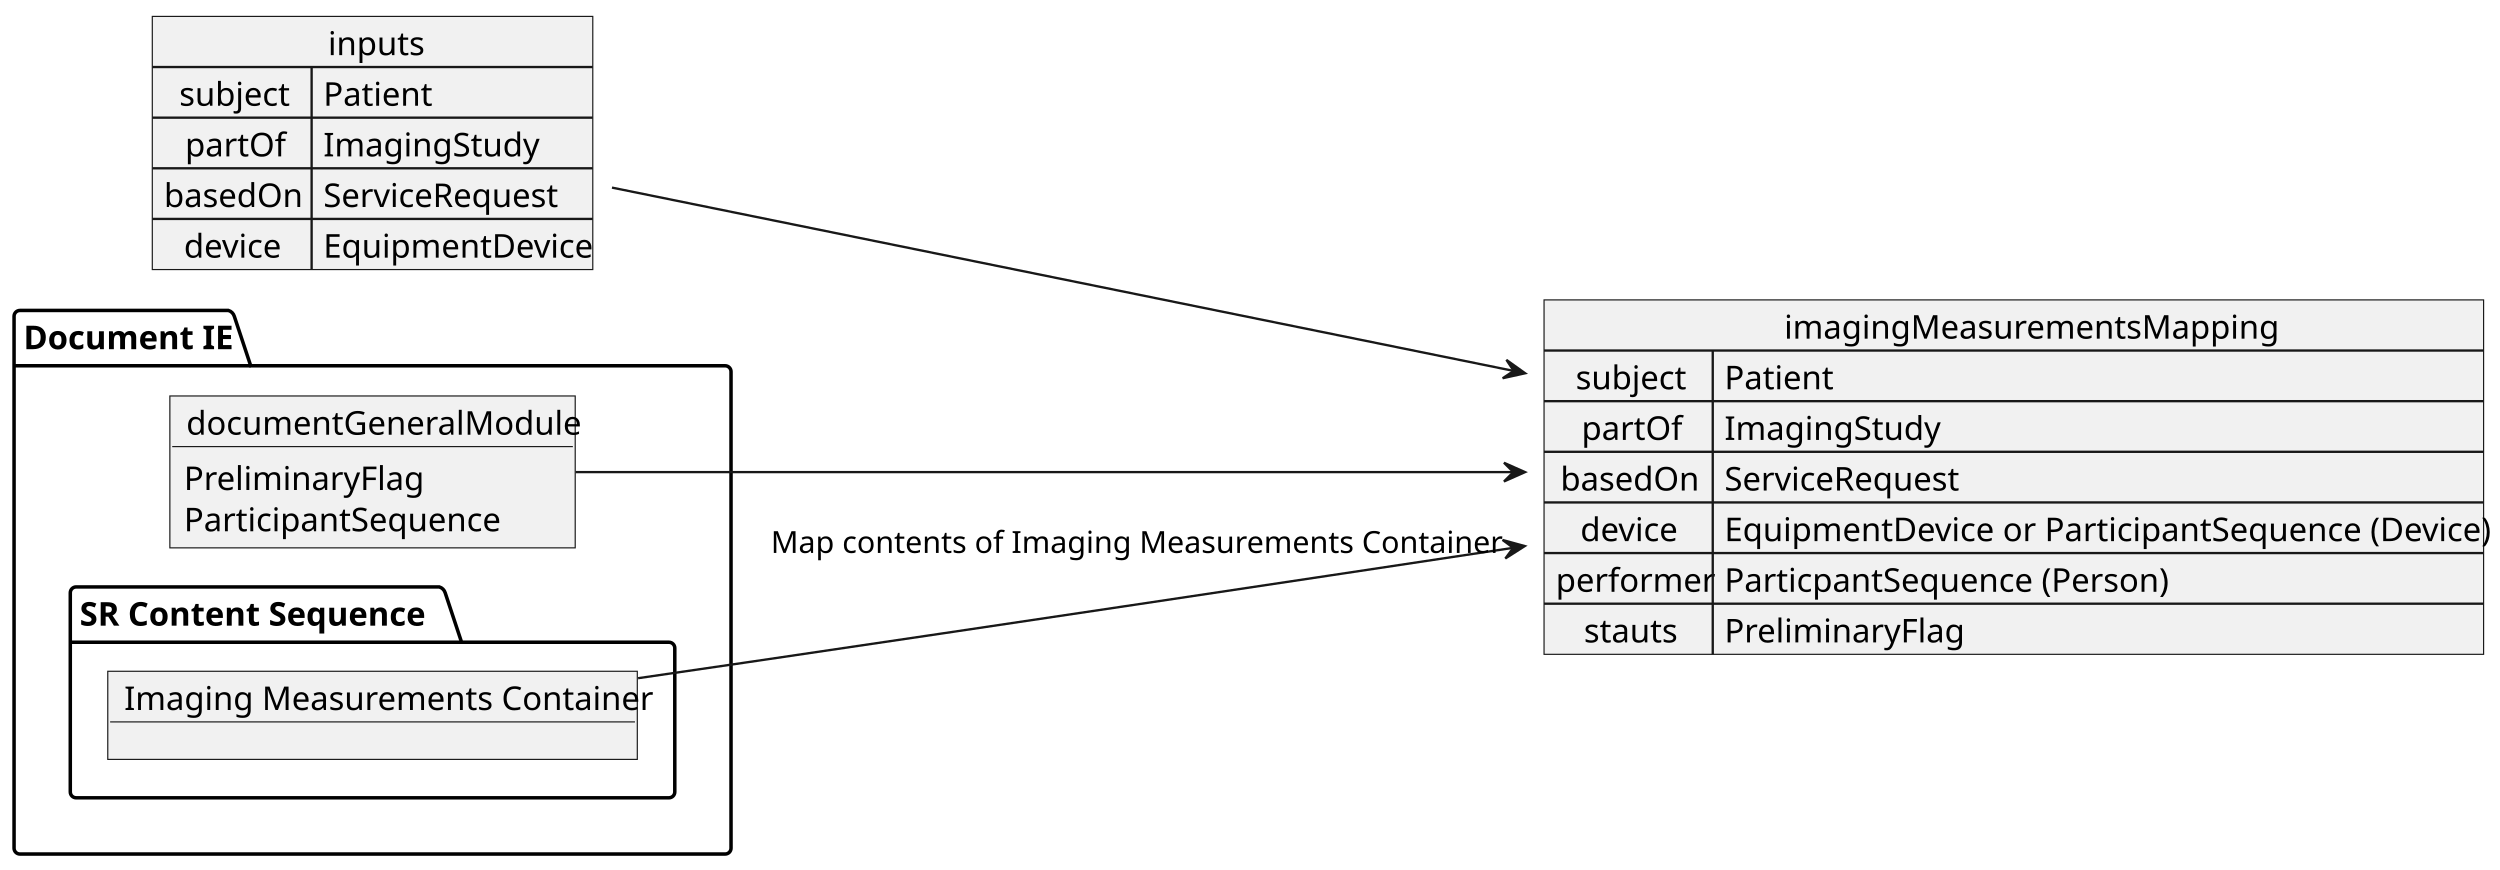
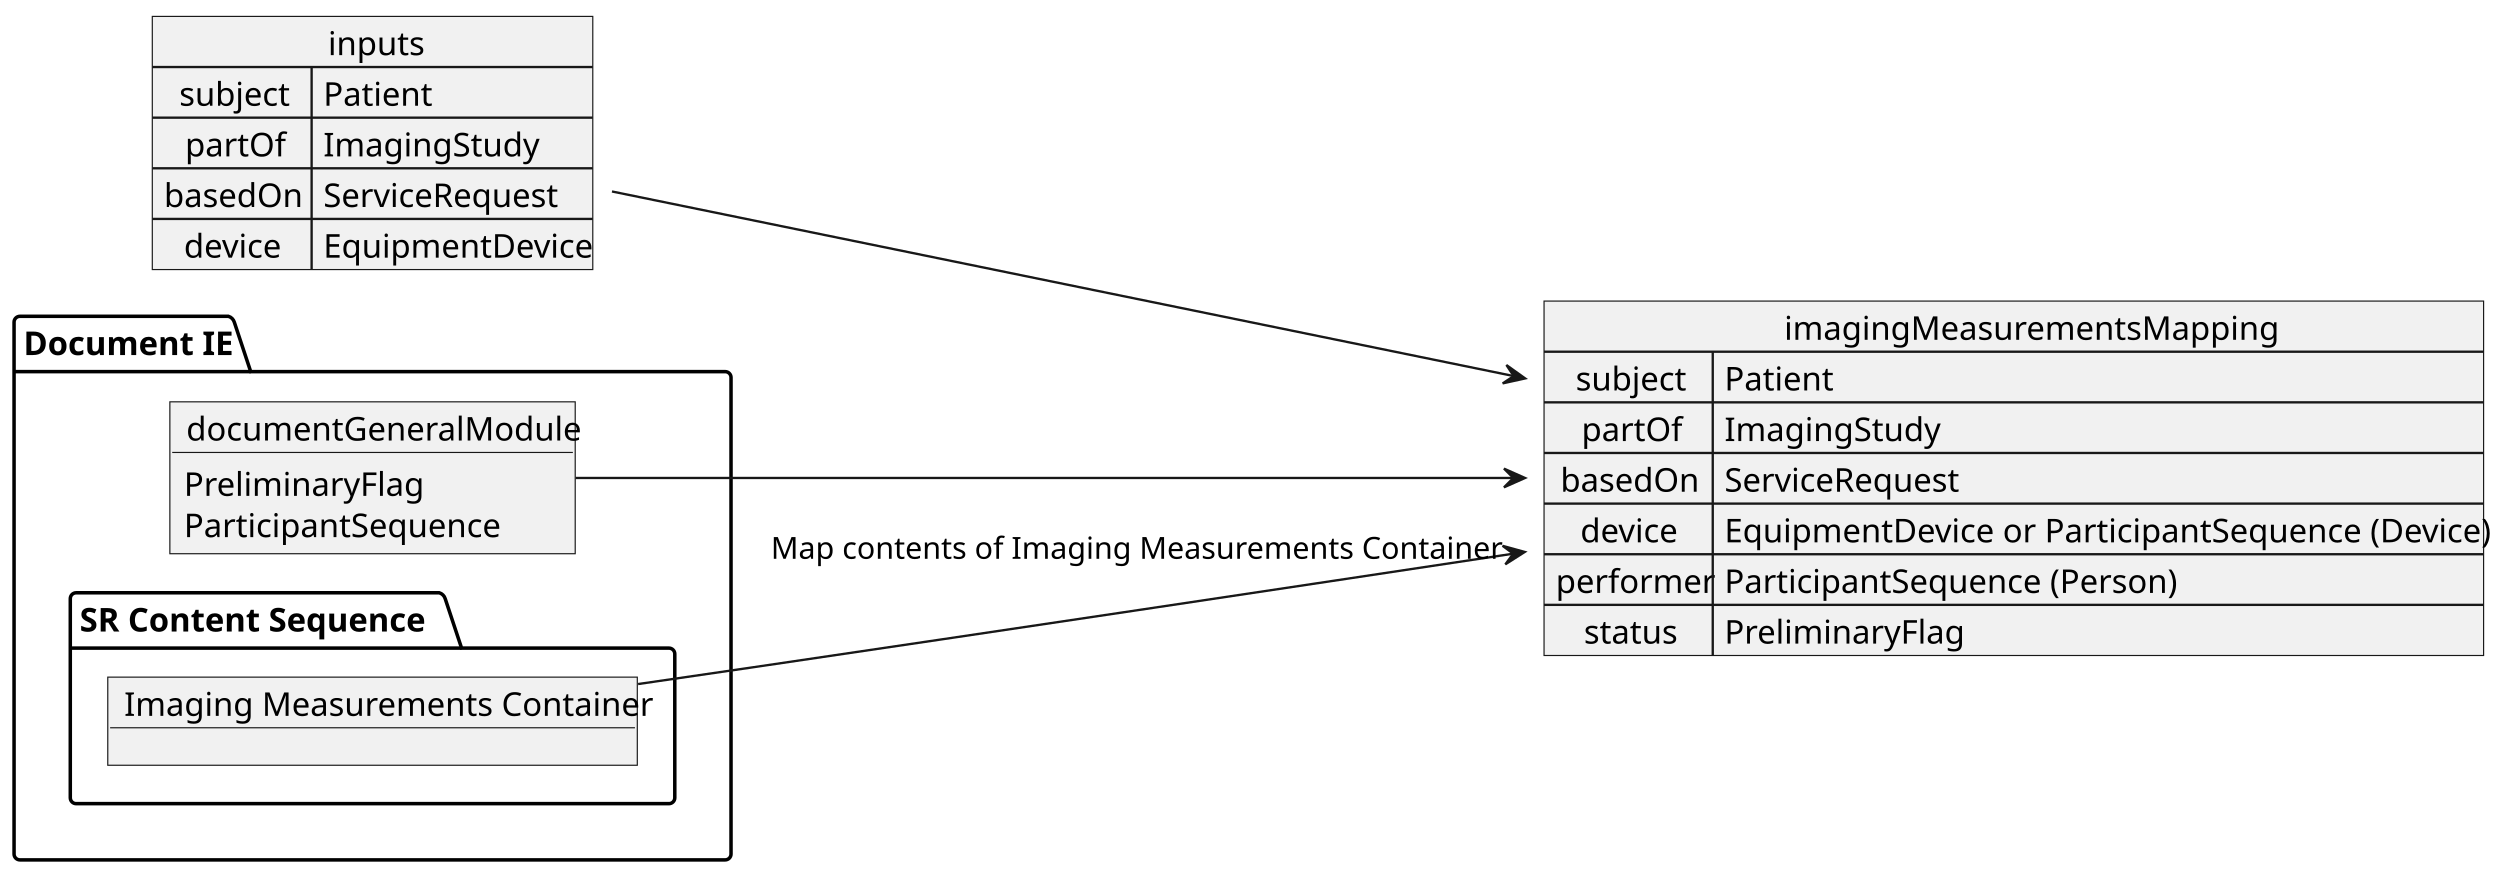
- <svg xmlns="http://www.w3.org/2000/svg" contentStyleType="text/css" height="371px" preserveAspectRatio="none" style="width:1067px;height:371px;background:#FFFFFF;" version="1.1" viewBox="0 0 1067 371" width="1067px" zoomAndPan="magnify">
+ <svg xmlns="http://www.w3.org/2000/svg" contentStyleType="text/css" height="374px" preserveAspectRatio="none" style="width:1067px;height:374px;background:#FFFFFF;" version="1.1" viewBox="0 0 1067 374" width="1067px" zoomAndPan="magnify">
  <defs />
  <g>
    <g id="cluster_Document IE">
-       <path d="M8.5,132.5 L97.5,132.5 A3.75,3.75 0 0 1 100,135 L107,156.109 L309.5,156.109 A2.5,2.5 0 0 1 312,158.609 L312,362 A2.5,2.5 0 0 1 309.5,364.5 L8.5,364.5 A2.5,2.5 0 0 1 6,362 L6,135 A2.5,2.5 0 0 1 8.5,132.5 " fill="none" style="stroke:#000000;stroke-width:1.5;" />
-       <line style="stroke:#000000;stroke-width:1.5;" x1="6" x2="107" y1="156.109" y2="156.109" />
-       <text fill="#000000" font-family="sans-serif" font-size="14" font-weight="bold" lengthAdjust="spacing" textLength="88" x="10" y="149.033">Document IE</text>
+       <path d="M8.5,135 L97.5,135 A3.75,3.75 0 0 1 100,137.5 L107,158.609 L309.5,158.609 A2.5,2.5 0 0 1 312,161.109 L312,364.5 A2.5,2.5 0 0 1 309.5,367 L8.5,367 A2.5,2.5 0 0 1 6,364.5 L6,137.5 A2.5,2.5 0 0 1 8.5,135 " fill="none" style="stroke:#000000;stroke-width:1.5;" />
+       <line style="stroke:#000000;stroke-width:1.5;" x1="6" x2="107" y1="158.609" y2="158.609" />
+       <text fill="#000000" font-family="sans-serif" font-size="14" font-weight="bold" lengthAdjust="spacing" textLength="88" x="10" y="151.533">Document IE</text>
    </g>
    <g id="cluster_srContentSequence">
-       <path d="M32.5,250.5 L187.5,250.5 A3.75,3.75 0 0 1 190,253 L197,274.109 L285.5,274.109 A2.5,2.5 0 0 1 288,276.609 L288,338 A2.5,2.5 0 0 1 285.5,340.5 L32.5,340.5 A2.5,2.5 0 0 1 30,338 L30,253 A2.5,2.5 0 0 1 32.5,250.5 " fill="none" style="stroke:#000000;stroke-width:1.5;" />
-       <line style="stroke:#000000;stroke-width:1.5;" x1="30" x2="197" y1="274.109" y2="274.109" />
-       <text fill="#000000" font-family="sans-serif" font-size="14" font-weight="bold" lengthAdjust="spacing" textLength="154" x="34" y="267.033">SR Content Sequence</text>
+       <path d="M32.5,253 L187.5,253 A3.75,3.75 0 0 1 190,255.5 L197,276.609 L285.5,276.609 A2.5,2.5 0 0 1 288,279.109 L288,340.5 A2.5,2.5 0 0 1 285.5,343 L32.5,343 A2.5,2.5 0 0 1 30,340.5 L30,255.5 A2.5,2.5 0 0 1 32.5,253 " fill="none" style="stroke:#000000;stroke-width:1.5;" />
+       <line style="stroke:#000000;stroke-width:1.5;" x1="30" x2="197" y1="276.609" y2="276.609" />
+       <text fill="#000000" font-family="sans-serif" font-size="14" font-weight="bold" lengthAdjust="spacing" textLength="154" x="34" y="269.533">SR Content Sequence</text>
    </g>
    <g id="elem_documentGeneralModule">
-       <rect fill="#F1F1F1" height="64.828" style="stroke:#181818;stroke-width:0.5;" width="173" x="72.5" y="169" />
-       <text fill="#000000" font-family="sans-serif" font-size="14" lengthAdjust="spacing" textLength="159" x="79.5" y="185.533">documentGeneralModule</text>
-       <line style="stroke:#181818;stroke-width:0.5;" x1="73.5" x2="244.5" y1="190.609" y2="190.609" />
-       <text fill="#000000" font-family="sans-serif" font-size="14" lengthAdjust="spacing" textLength="98" x="78.5" y="209.143">PreliminaryFlag</text>
-       <text fill="#000000" font-family="sans-serif" font-size="14" lengthAdjust="spacing" textLength="131" x="78.5" y="226.752">ParticipantSequence</text>
+       <rect fill="#F1F1F1" height="64.828" style="stroke:#181818;stroke-width:0.5;" width="173" x="72.5" y="171.5" />
+       <text fill="#000000" font-family="sans-serif" font-size="14" lengthAdjust="spacing" textLength="159" x="79.5" y="188.033">documentGeneralModule</text>
+       <line style="stroke:#181818;stroke-width:0.5;" x1="73.5" x2="244.5" y1="193.109" y2="193.109" />
+       <text fill="#000000" font-family="sans-serif" font-size="14" lengthAdjust="spacing" textLength="98" x="78.5" y="211.643">PreliminaryFlag</text>
+       <text fill="#000000" font-family="sans-serif" font-size="14" lengthAdjust="spacing" textLength="131" x="78.5" y="229.252">ParticipantSequence</text>
    </g>
    <g id="elem_imagingMeasurements">
-       <rect fill="#F1F1F1" height="37.609" style="stroke:#181818;stroke-width:0.5;" width="226" x="46" y="286.5" />
-       <text fill="#000000" font-family="sans-serif" font-size="14" lengthAdjust="spacing" textLength="212" x="53" y="303.033">Imaging Measurements Container</text>
-       <line style="stroke:#181818;stroke-width:0.5;" x1="47" x2="271" y1="308.109" y2="308.109" />
+       <rect fill="#F1F1F1" height="37.609" style="stroke:#181818;stroke-width:0.5;" width="226" x="46" y="289" />
+       <text fill="#000000" font-family="sans-serif" font-size="14" lengthAdjust="spacing" textLength="212" x="53" y="305.533">Imaging Measurements Container</text>
+       <line style="stroke:#181818;stroke-width:0.5;" x1="47" x2="271" y1="310.609" y2="310.609" />
    </g>
    <g id="elem_inputs">
      <rect fill="#F1F1F1" height="108.047" style="stroke:#181818;stroke-width:0.5;" width="188" x="65" y="7" />
      <text fill="#000000" font-family="sans-serif" font-size="14" lengthAdjust="spacing" textLength="38" x="140" y="23.533">inputs</text>
      <line style="stroke:#181818;stroke-width:1.0;" x1="65" x2="253" y1="28.609" y2="28.609" />
      <text fill="#000000" font-family="sans-serif" font-size="14" lengthAdjust="spacing" textLength="45" x="76.5" y="45.143">subject</text>
      <text fill="#000000" font-family="sans-serif" font-size="14" lengthAdjust="spacing" textLength="44" x="138" y="45.143">Patient</text>
      <line style="stroke:#181818;stroke-width:1.0;" x1="133" x2="133" y1="28.609" y2="50.219" />
      <line style="stroke:#181818;stroke-width:1.0;" x1="65" x2="253" y1="50.219" y2="50.219" />
      <text fill="#000000" font-family="sans-serif" font-size="14" lengthAdjust="spacing" textLength="40" x="79" y="66.752">partOf</text>
      <text fill="#000000" font-family="sans-serif" font-size="14" lengthAdjust="spacing" textLength="85" x="138" y="66.752">ImagingStudy</text>
      <line style="stroke:#181818;stroke-width:1.0;" x1="133" x2="133" y1="50.219" y2="71.828" />
      <line style="stroke:#181818;stroke-width:1.0;" x1="65" x2="253" y1="71.828" y2="71.828" />
      <text fill="#000000" font-family="sans-serif" font-size="14" lengthAdjust="spacing" textLength="58" x="70" y="88.361">basedOn</text>
      <text fill="#000000" font-family="sans-serif" font-size="14" lengthAdjust="spacing" textLength="100" x="138" y="88.361">ServiceRequest</text>
      <line style="stroke:#181818;stroke-width:1.0;" x1="133" x2="133" y1="71.828" y2="93.438" />
      <line style="stroke:#181818;stroke-width:1.0;" x1="65" x2="253" y1="93.438" y2="93.438" />
      <text fill="#000000" font-family="sans-serif" font-size="14" lengthAdjust="spacing" textLength="41" x="78.5" y="109.971">device</text>
      <text fill="#000000" font-family="sans-serif" font-size="14" lengthAdjust="spacing" textLength="110" x="138" y="109.971">EquipmentDevice</text>
      <line style="stroke:#181818;stroke-width:1.0;" x1="133" x2="133" y1="93.438" y2="115.047" />
    </g>
    <g id="elem_imagingMeasurementsMapping">
-       <rect fill="#F1F1F1" height="151.266" style="stroke:#181818;stroke-width:0.5;" width="401" x="659" y="128" />
-       <text fill="#000000" font-family="sans-serif" font-size="14" lengthAdjust="spacing" textLength="196" x="761.5" y="144.533">imagingMeasurementsMapping</text>
-       <line style="stroke:#181818;stroke-width:1.0;" x1="659" x2="1060" y1="149.609" y2="149.609" />
-       <text fill="#000000" font-family="sans-serif" font-size="14" lengthAdjust="spacing" textLength="45" x="672.5" y="166.143">subject</text>
-       <text fill="#000000" font-family="sans-serif" font-size="14" lengthAdjust="spacing" textLength="44" x="736" y="166.143">Patient</text>
-       <line style="stroke:#181818;stroke-width:1.0;" x1="731" x2="731" y1="149.609" y2="171.219" />
-       <line style="stroke:#181818;stroke-width:1.0;" x1="659" x2="1060" y1="171.219" y2="171.219" />
-       <text fill="#000000" font-family="sans-serif" font-size="14" lengthAdjust="spacing" textLength="40" x="675" y="187.752">partOf</text>
-       <text fill="#000000" font-family="sans-serif" font-size="14" lengthAdjust="spacing" textLength="85" x="736" y="187.752">ImagingStudy</text>
-       <line style="stroke:#181818;stroke-width:1.0;" x1="731" x2="731" y1="171.219" y2="192.828" />
-       <line style="stroke:#181818;stroke-width:1.0;" x1="659" x2="1060" y1="192.828" y2="192.828" />
-       <text fill="#000000" font-family="sans-serif" font-size="14" lengthAdjust="spacing" textLength="58" x="666" y="209.361">basedOn</text>
-       <text fill="#000000" font-family="sans-serif" font-size="14" lengthAdjust="spacing" textLength="100" x="736" y="209.361">ServiceRequest</text>
-       <line style="stroke:#181818;stroke-width:1.0;" x1="731" x2="731" y1="192.828" y2="214.438" />
-       <line style="stroke:#181818;stroke-width:1.0;" x1="659" x2="1060" y1="214.438" y2="214.438" />
-       <text fill="#000000" font-family="sans-serif" font-size="14" lengthAdjust="spacing" textLength="41" x="674.5" y="230.971">device</text>
-       <text fill="#000000" font-family="sans-serif" font-size="14" lengthAdjust="spacing" textLength="319" x="736" y="230.971">EquipmentDevice or ParticipantSequence (Device)</text>
-       <line style="stroke:#181818;stroke-width:1.0;" x1="731" x2="731" y1="214.438" y2="236.047" />
-       <line style="stroke:#181818;stroke-width:1.0;" x1="659" x2="1060" y1="236.047" y2="236.047" />
-       <text fill="#000000" font-family="sans-serif" font-size="14" lengthAdjust="spacing" textLength="62" x="664" y="252.58">performer</text>
-       <text fill="#000000" font-family="sans-serif" font-size="14" lengthAdjust="spacing" textLength="187" x="736" y="252.58">ParticpantSequence (Person)</text>
-       <line style="stroke:#181818;stroke-width:1.0;" x1="731" x2="731" y1="236.047" y2="257.656" />
-       <line style="stroke:#181818;stroke-width:1.0;" x1="659" x2="1060" y1="257.656" y2="257.656" />
-       <text fill="#000000" font-family="sans-serif" font-size="14" lengthAdjust="spacing" textLength="38" x="676" y="274.19">stauts</text>
-       <text fill="#000000" font-family="sans-serif" font-size="14" lengthAdjust="spacing" textLength="98" x="736" y="274.19">PreliminaryFlag</text>
-       <line style="stroke:#181818;stroke-width:1.0;" x1="731" x2="731" y1="257.656" y2="279.266" />
+       <rect fill="#F1F1F1" height="151.266" style="stroke:#181818;stroke-width:0.5;" width="401" x="659" y="128.5" />
+       <text fill="#000000" font-family="sans-serif" font-size="14" lengthAdjust="spacing" textLength="196" x="761.5" y="145.033">imagingMeasurementsMapping</text>
+       <line style="stroke:#181818;stroke-width:1.0;" x1="659" x2="1060" y1="150.109" y2="150.109" />
+       <text fill="#000000" font-family="sans-serif" font-size="14" lengthAdjust="spacing" textLength="45" x="672.5" y="166.643">subject</text>
+       <text fill="#000000" font-family="sans-serif" font-size="14" lengthAdjust="spacing" textLength="44" x="736" y="166.643">Patient</text>
+       <line style="stroke:#181818;stroke-width:1.0;" x1="731" x2="731" y1="150.109" y2="171.719" />
+       <line style="stroke:#181818;stroke-width:1.0;" x1="659" x2="1060" y1="171.719" y2="171.719" />
+       <text fill="#000000" font-family="sans-serif" font-size="14" lengthAdjust="spacing" textLength="40" x="675" y="188.252">partOf</text>
+       <text fill="#000000" font-family="sans-serif" font-size="14" lengthAdjust="spacing" textLength="85" x="736" y="188.252">ImagingStudy</text>
+       <line style="stroke:#181818;stroke-width:1.0;" x1="731" x2="731" y1="171.719" y2="193.328" />
+       <line style="stroke:#181818;stroke-width:1.0;" x1="659" x2="1060" y1="193.328" y2="193.328" />
+       <text fill="#000000" font-family="sans-serif" font-size="14" lengthAdjust="spacing" textLength="58" x="666" y="209.861">basedOn</text>
+       <text fill="#000000" font-family="sans-serif" font-size="14" lengthAdjust="spacing" textLength="100" x="736" y="209.861">ServiceRequest</text>
+       <line style="stroke:#181818;stroke-width:1.0;" x1="731" x2="731" y1="193.328" y2="214.938" />
+       <line style="stroke:#181818;stroke-width:1.0;" x1="659" x2="1060" y1="214.938" y2="214.938" />
+       <text fill="#000000" font-family="sans-serif" font-size="14" lengthAdjust="spacing" textLength="41" x="674.5" y="231.471">device</text>
+       <text fill="#000000" font-family="sans-serif" font-size="14" lengthAdjust="spacing" textLength="319" x="736" y="231.471">EquipmentDevice or ParticipantSequence (Device)</text>
+       <line style="stroke:#181818;stroke-width:1.0;" x1="731" x2="731" y1="214.938" y2="236.547" />
+       <line style="stroke:#181818;stroke-width:1.0;" x1="659" x2="1060" y1="236.547" y2="236.547" />
+       <text fill="#000000" font-family="sans-serif" font-size="14" lengthAdjust="spacing" textLength="62" x="664" y="253.08">performer</text>
+       <text fill="#000000" font-family="sans-serif" font-size="14" lengthAdjust="spacing" textLength="190" x="736" y="253.08">ParticipantSequence (Person)</text>
+       <line style="stroke:#181818;stroke-width:1.0;" x1="731" x2="731" y1="236.547" y2="258.156" />
+       <line style="stroke:#181818;stroke-width:1.0;" x1="659" x2="1060" y1="258.156" y2="258.156" />
+       <text fill="#000000" font-family="sans-serif" font-size="14" lengthAdjust="spacing" textLength="38" x="676" y="274.69">status</text>
+       <text fill="#000000" font-family="sans-serif" font-size="14" lengthAdjust="spacing" textLength="98" x="736" y="274.69">PreliminaryFlag</text>
+       <line style="stroke:#181818;stroke-width:1.0;" x1="731" x2="731" y1="258.156" y2="279.766" />
    </g>
    <g id="link_imagingMeasurements_imagingMeasurementsMapping">
-       <path codeLine="29" d="M272.34,289.45 C288.34,287.13 304.59,284.77 320,282.5 C427.39,266.7 546.77,248.79 645.78,233.82 " fill="none" id="imagingMeasurements-to-imagingMeasurementsMapping" style="stroke:#181818;stroke-width:1.0;" />
-       <polygon fill="#181818" points="650.78,233.07,641.285,230.452,645.836,233.813,642.474,238.363,650.78,233.07" style="stroke:#181818;stroke-width:1.0;" />
-       <text fill="#000000" font-family="sans-serif" font-size="13" lengthAdjust="spacing" textLength="291" x="329" y="235.995">Map contents of Imaging Measurements Container</text>
+       <path codeLine="29" d="M272.34,291.95 C288.34,289.63 304.59,287.27 320,285 C427.39,269.2 546.77,251.29 645.78,236.32 " fill="none" id="imagingMeasurements-to-imagingMeasurementsMapping" style="stroke:#181818;stroke-width:1.0;" />
+       <polygon fill="#181818" points="650.78,235.57,641.285,232.952,645.836,236.313,642.474,240.863,650.78,235.57" style="stroke:#181818;stroke-width:1.0;" />
+       <text fill="#000000" font-family="sans-serif" font-size="13" lengthAdjust="spacing" textLength="291" x="329" y="238.495">Map contents of Imaging Measurements Container</text>
    </g>
    <g id="link_inputs_imagingMeasurementsMapping">
-       <path codeLine="30" d="M261.19,80.07 C361.52,100.47 518.28,132.33 646.03,158.31 " fill="none" id="inputs-to-imagingMeasurementsMapping" style="stroke:#181818;stroke-width:1.0;" />
-       <polygon fill="#181818" points="650.95,159.31,642.932,153.591,646.051,158.31,641.332,161.43,650.95,159.31" style="stroke:#181818;stroke-width:1.0;" />
+       <path codeLine="30" d="M261.19,81.72 C361.52,102.26 518.28,134.35 646.03,160.5 " fill="none" id="inputs-to-imagingMeasurementsMapping" style="stroke:#181818;stroke-width:1.0;" />
+       <polygon fill="#181818" points="650.95,161.51,642.932,155.791,646.051,160.51,641.332,163.63,650.95,161.51" style="stroke:#181818;stroke-width:1.0;" />
    </g>
    <g id="link_documentGeneralModule_imagingMeasurementsMapping">
-       <path codeLine="31" d="M245.65,201.5 C344.65,201.5 511.21,201.5 645.72,201.5 " fill="none" id="documentGeneralModule-to-imagingMeasurementsMapping" style="stroke:#181818;stroke-width:1.0;" />
-       <polygon fill="#181818" points="650.89,201.5,641.89,197.5,645.89,201.5,641.89,205.5,650.89,201.5" style="stroke:#181818;stroke-width:1.0;" />
+       <path codeLine="31" d="M245.65,204 C344.65,204 511.21,204 645.72,204 " fill="none" id="documentGeneralModule-to-imagingMeasurementsMapping" style="stroke:#181818;stroke-width:1.0;" />
+       <polygon fill="#181818" points="650.89,204,641.89,200,645.89,204,641.89,208,650.89,204" style="stroke:#181818;stroke-width:1.0;" />
    </g>
  </g>
</svg>
